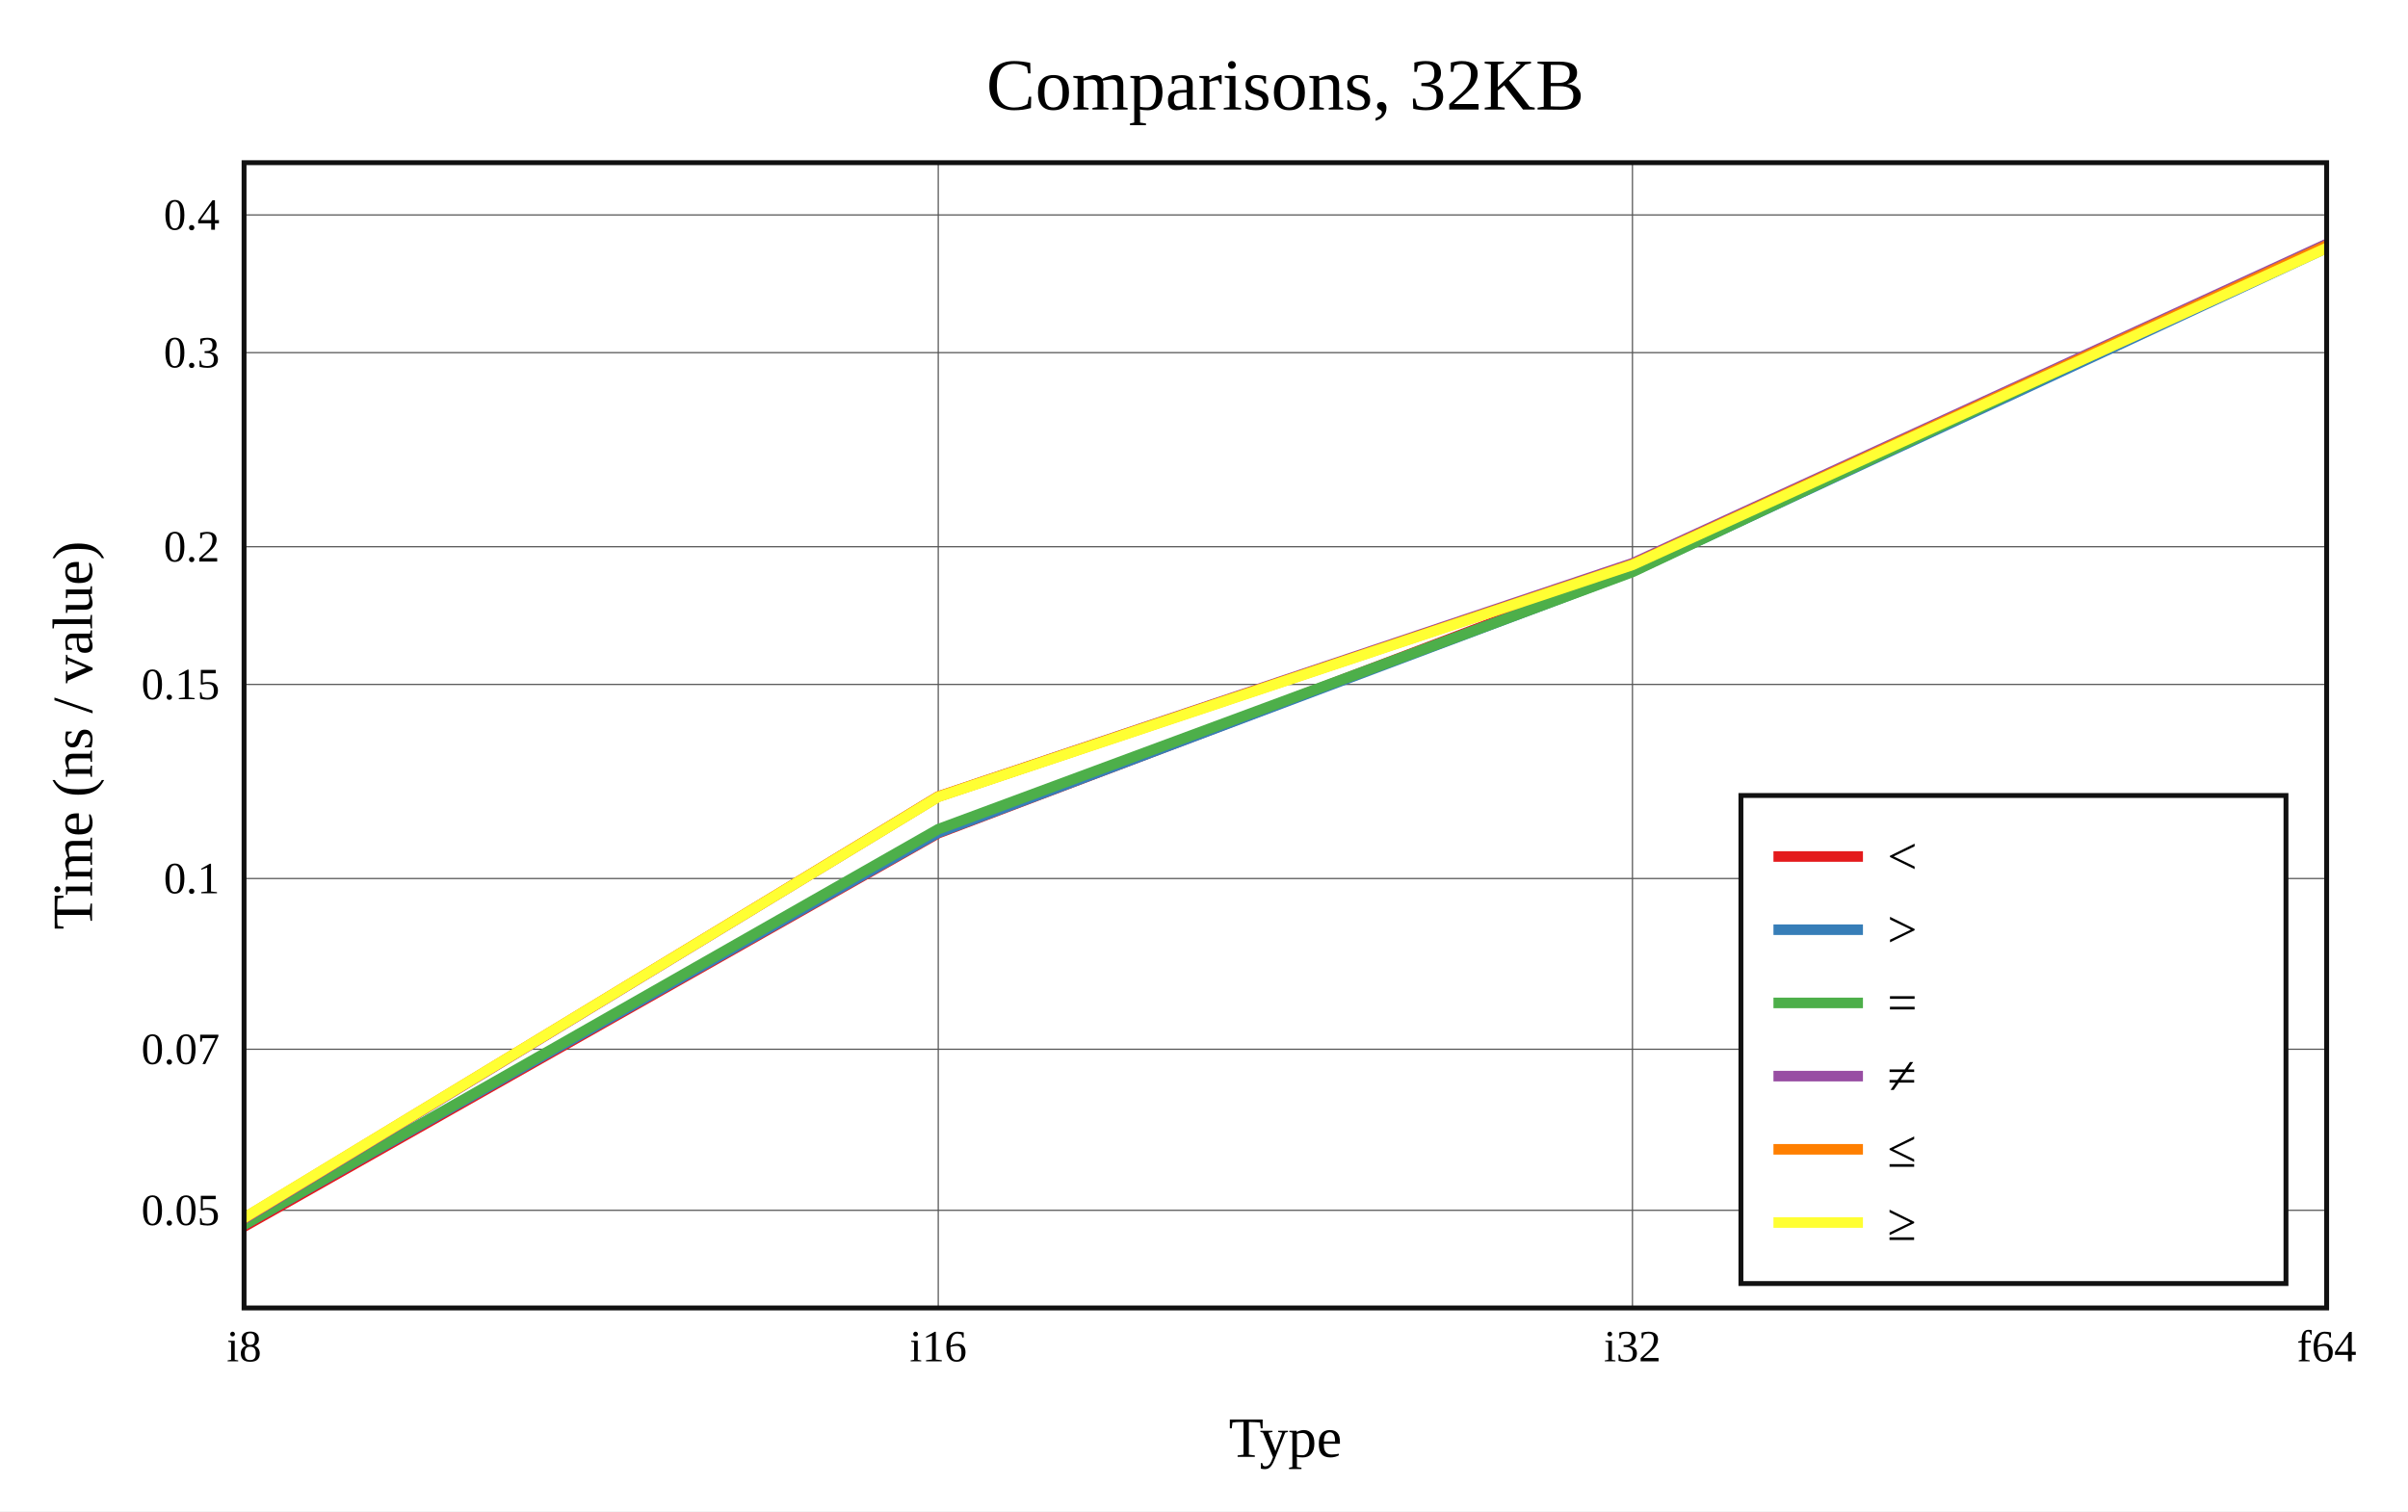
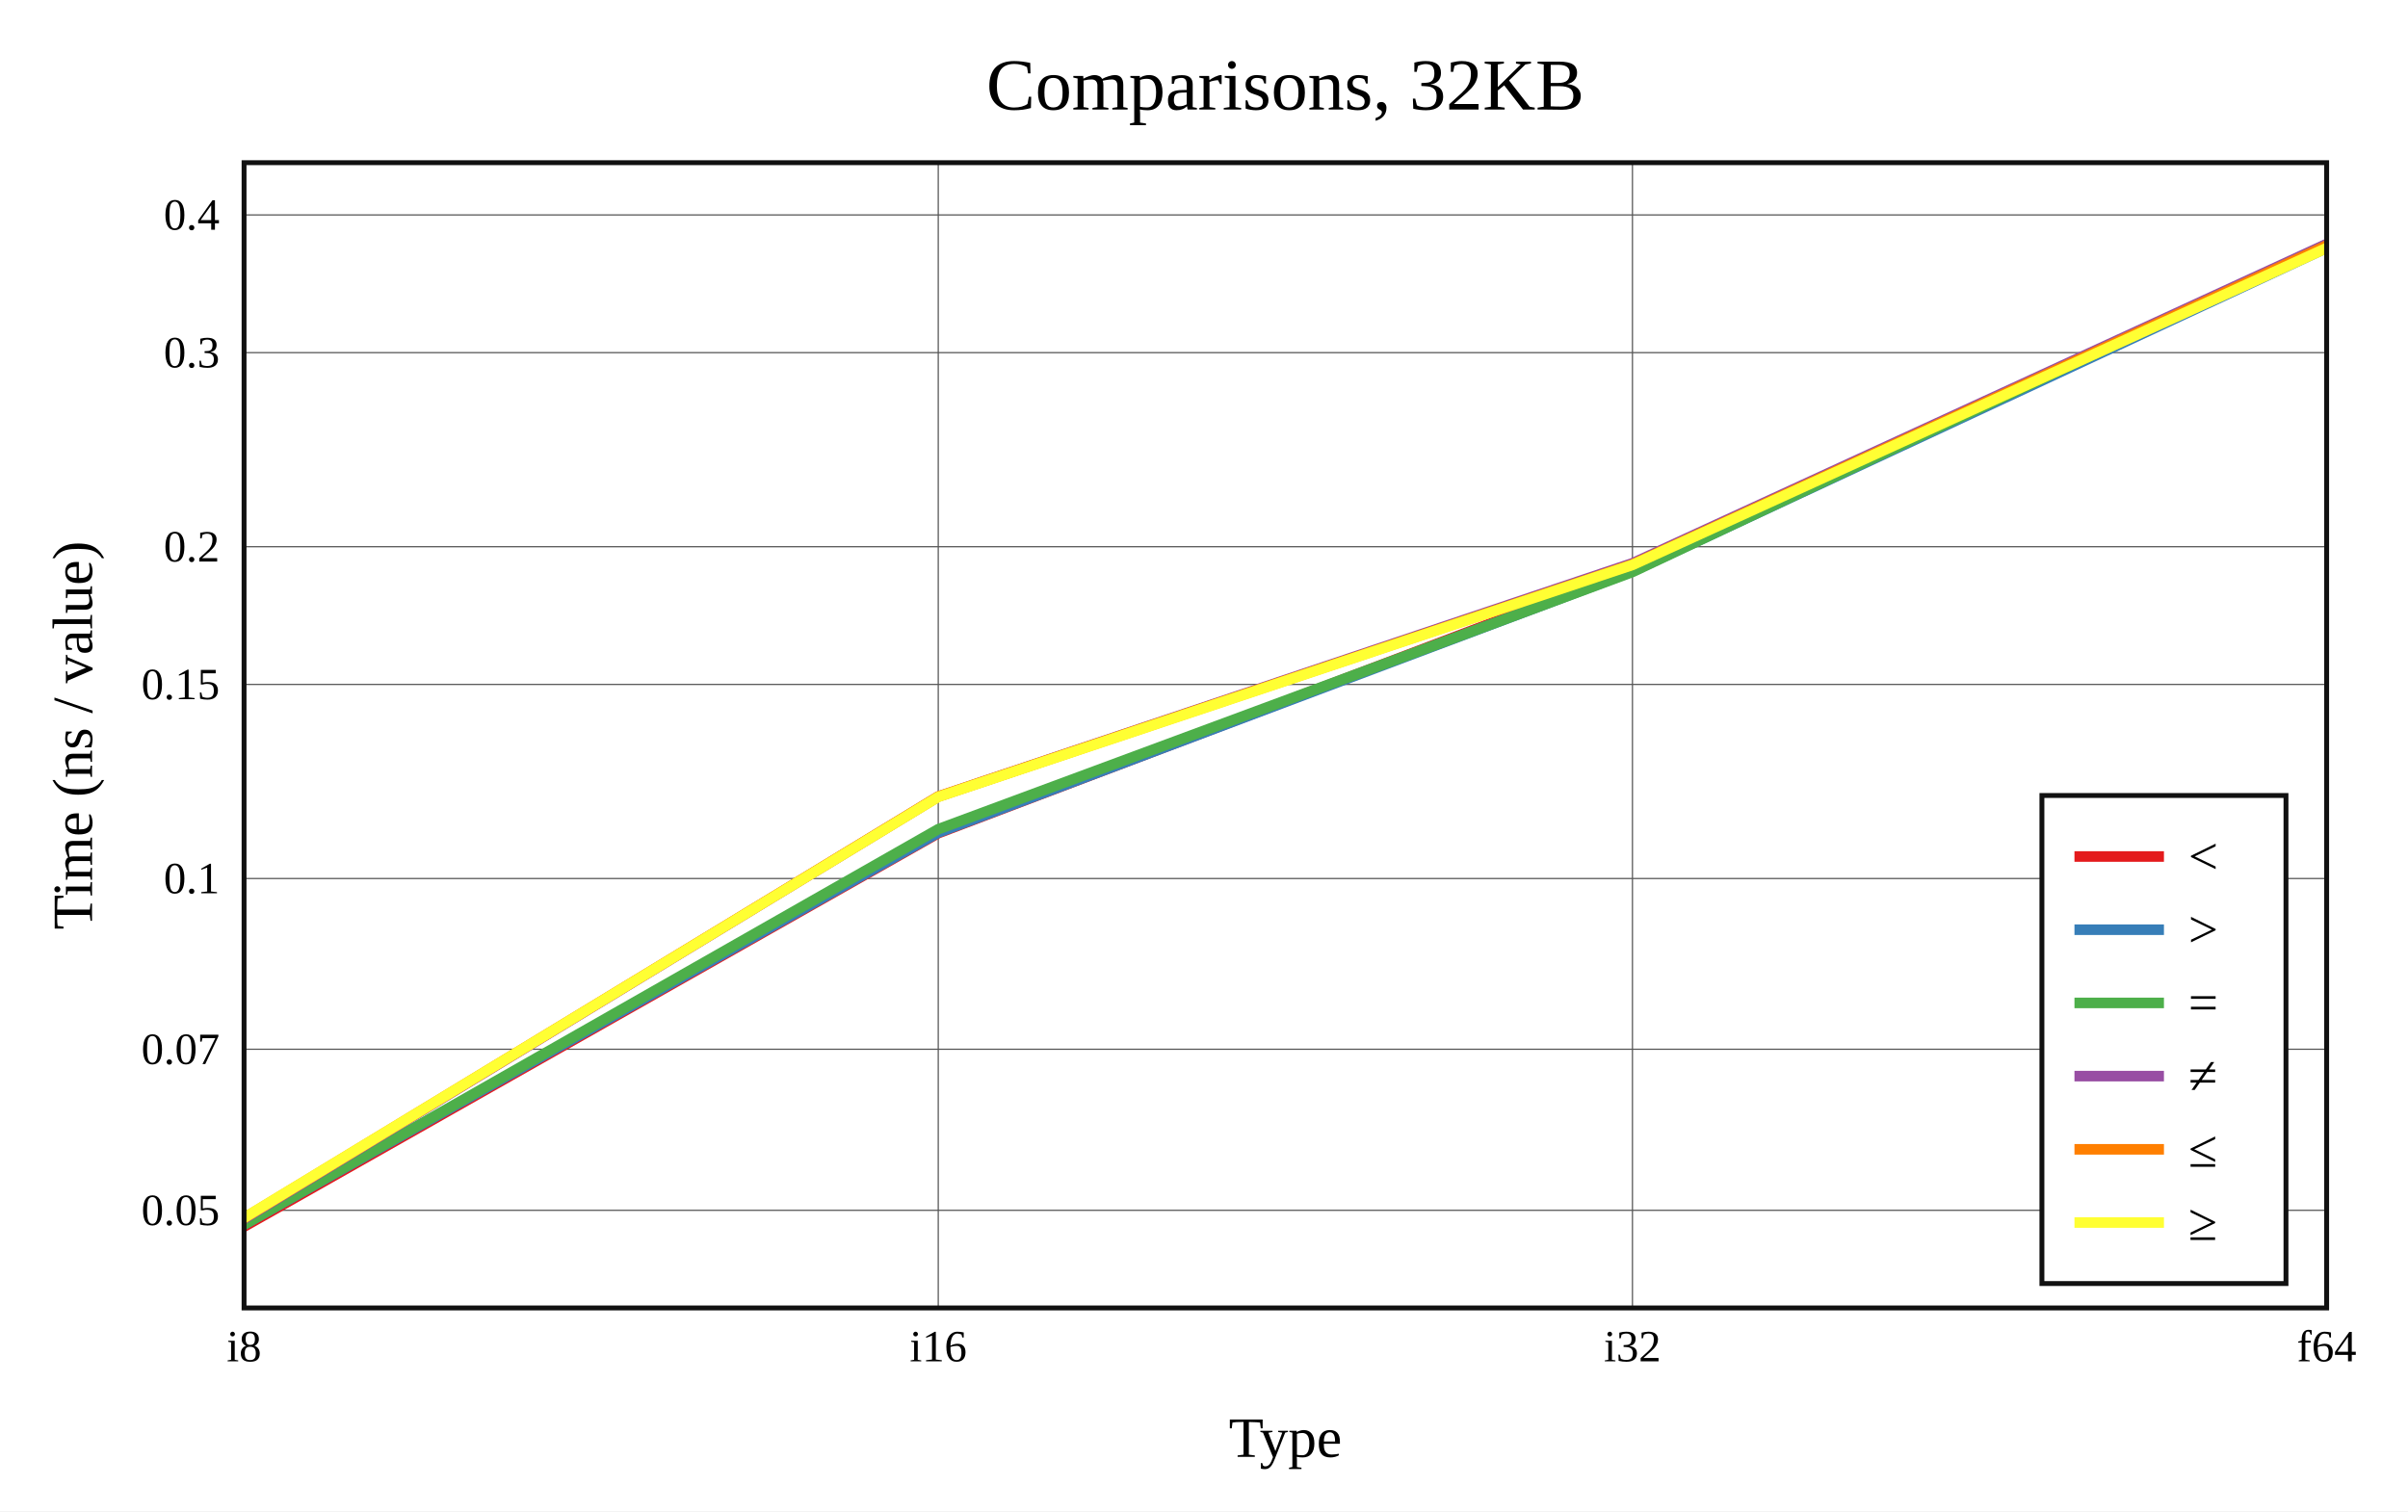
<svg xmlns="http://www.w3.org/2000/svg" viewBox="-60 -40 592 371.6" height="557.4" width="888">
  <g stroke-width="2.6" font-size="14px" text-anchor="middle">
    <defs>
      <clipPath id="clip">
        <rect x="0" y="0" width="512" height="281.6" />
      </clipPath>
    </defs>
    <rect fill="white" x="-60" y="-40" width="592" height="371.6" />
    <text dy="0.33em" font-size="18px" x="256" y="-19">Comparisons, 32KB</text>
    <text dy="0.33em" x="256" y="313.6">Type</text>
    <text dy="0.33em" transform="rotate(-90)" x="-140.8" y="-42">Time (ns / value)</text>
    <g stroke-width="0.3" stroke="#555">
      <path d="M170.667 0v281.6" />
      <path d="M341.333 0v281.6" />
      <path d="M0 257.594h512" />
      <path d="M0 217.992h512" />
      <path d="M0 176.012h512" />
      <path d="M0 128.29h512" />
      <path d="M0 94.43h512" />
      <path d="M0 46.707h512" />
      <path d="M0 12.848h512" />
    </g>
    <g font-size="11px">
      <text dy="0.33em" x="0" y="291.1">i8</text>
      <text dy="0.33em" x="170.667" y="291.1">i16</text>
      <text dy="0.33em" x="341.333" y="291.1">i32</text>
      <text dy="0.33em" x="512" y="291.1">f64</text>
      <g text-anchor="end">
        <text dy="0.33em" x="-6" y="257.594">0.05</text>
        <text dy="0.33em" x="-6" y="217.992">0.07</text>
        <text dy="0.33em" x="-6" y="176.012">0.1</text>
        <text dy="0.33em" x="-6" y="128.29">0.15</text>
        <text dy="0.33em" x="-6" y="94.43">0.2</text>
        <text dy="0.33em" x="-6" y="46.707">0.3</text>
        <text dy="0.33em" x="-6" y="12.848">0.4</text>
      </g>
    </g>
    <g clip-path="url(#clip)" fill="none" stroke-linecap="round" stroke-linejoin="round">
      <path stroke="#e41a1c" d="M0 261.6L170.667 164.854L341.333 100.046L512 20.237" />
      <path stroke="#377eb8" d="M0 261.113L170.667 164.711L341.333 100.481L512 20.945" />
      <path stroke="#4daf4a" d="M0 261.117L170.667 163.889L341.333 100.633L512 20.118" />
      <path stroke="#984ea3" d="M0 259.7L170.667 155.865L341.333 98.5L512 20" />
      <path stroke="#ff7f00" d="M0 259.514L170.667 155.847L341.333 98.801L512 20.363" />
      <path stroke="#ffff33" d="M0 259.452L170.667 155.937L341.333 98.901L512 20.99" />
    </g>
    <rect stroke-width="1.2" stroke="#111" fill="none" x="0" y="0" width="512" height="281.6" />
-     <g transform="translate(368,155.6)" text-anchor="start" font-size="13px">
-       <rect stroke-width="1.2" stroke="#111" fill="white" x="0" y="0" width="134" height="120" />
+     <g transform="translate(442,155.6)" text-anchor="start" font-size="13px">
+       <rect stroke-width="1.2" stroke="#111" fill="white" x="0" y="0" width="60" height="120" />
      <path stroke="#e41a1c" d="M8 15h22" />
      <path stroke="#377eb8" d="M8 33h22" />
      <path stroke="#4daf4a" d="M8 51h22" />
      <path stroke="#984ea3" d="M8 69h22" />
      <path stroke="#ff7f00" d="M8 87h22" />
      <path stroke="#ffff33" d="M8 105h22" />
      <text dy="0.33em" x="36" y="15">&lt;</text>
      <text dy="0.33em" x="36" y="33">&gt;</text>
      <text dy="0.33em" x="36" y="51">=</text>
      <text dy="0.33em" x="36" y="69">≠</text>
      <text dy="0.33em" x="36" y="87">≤</text>
      <text dy="0.33em" x="36" y="105">≥</text>
    </g>
  </g>
</svg>
